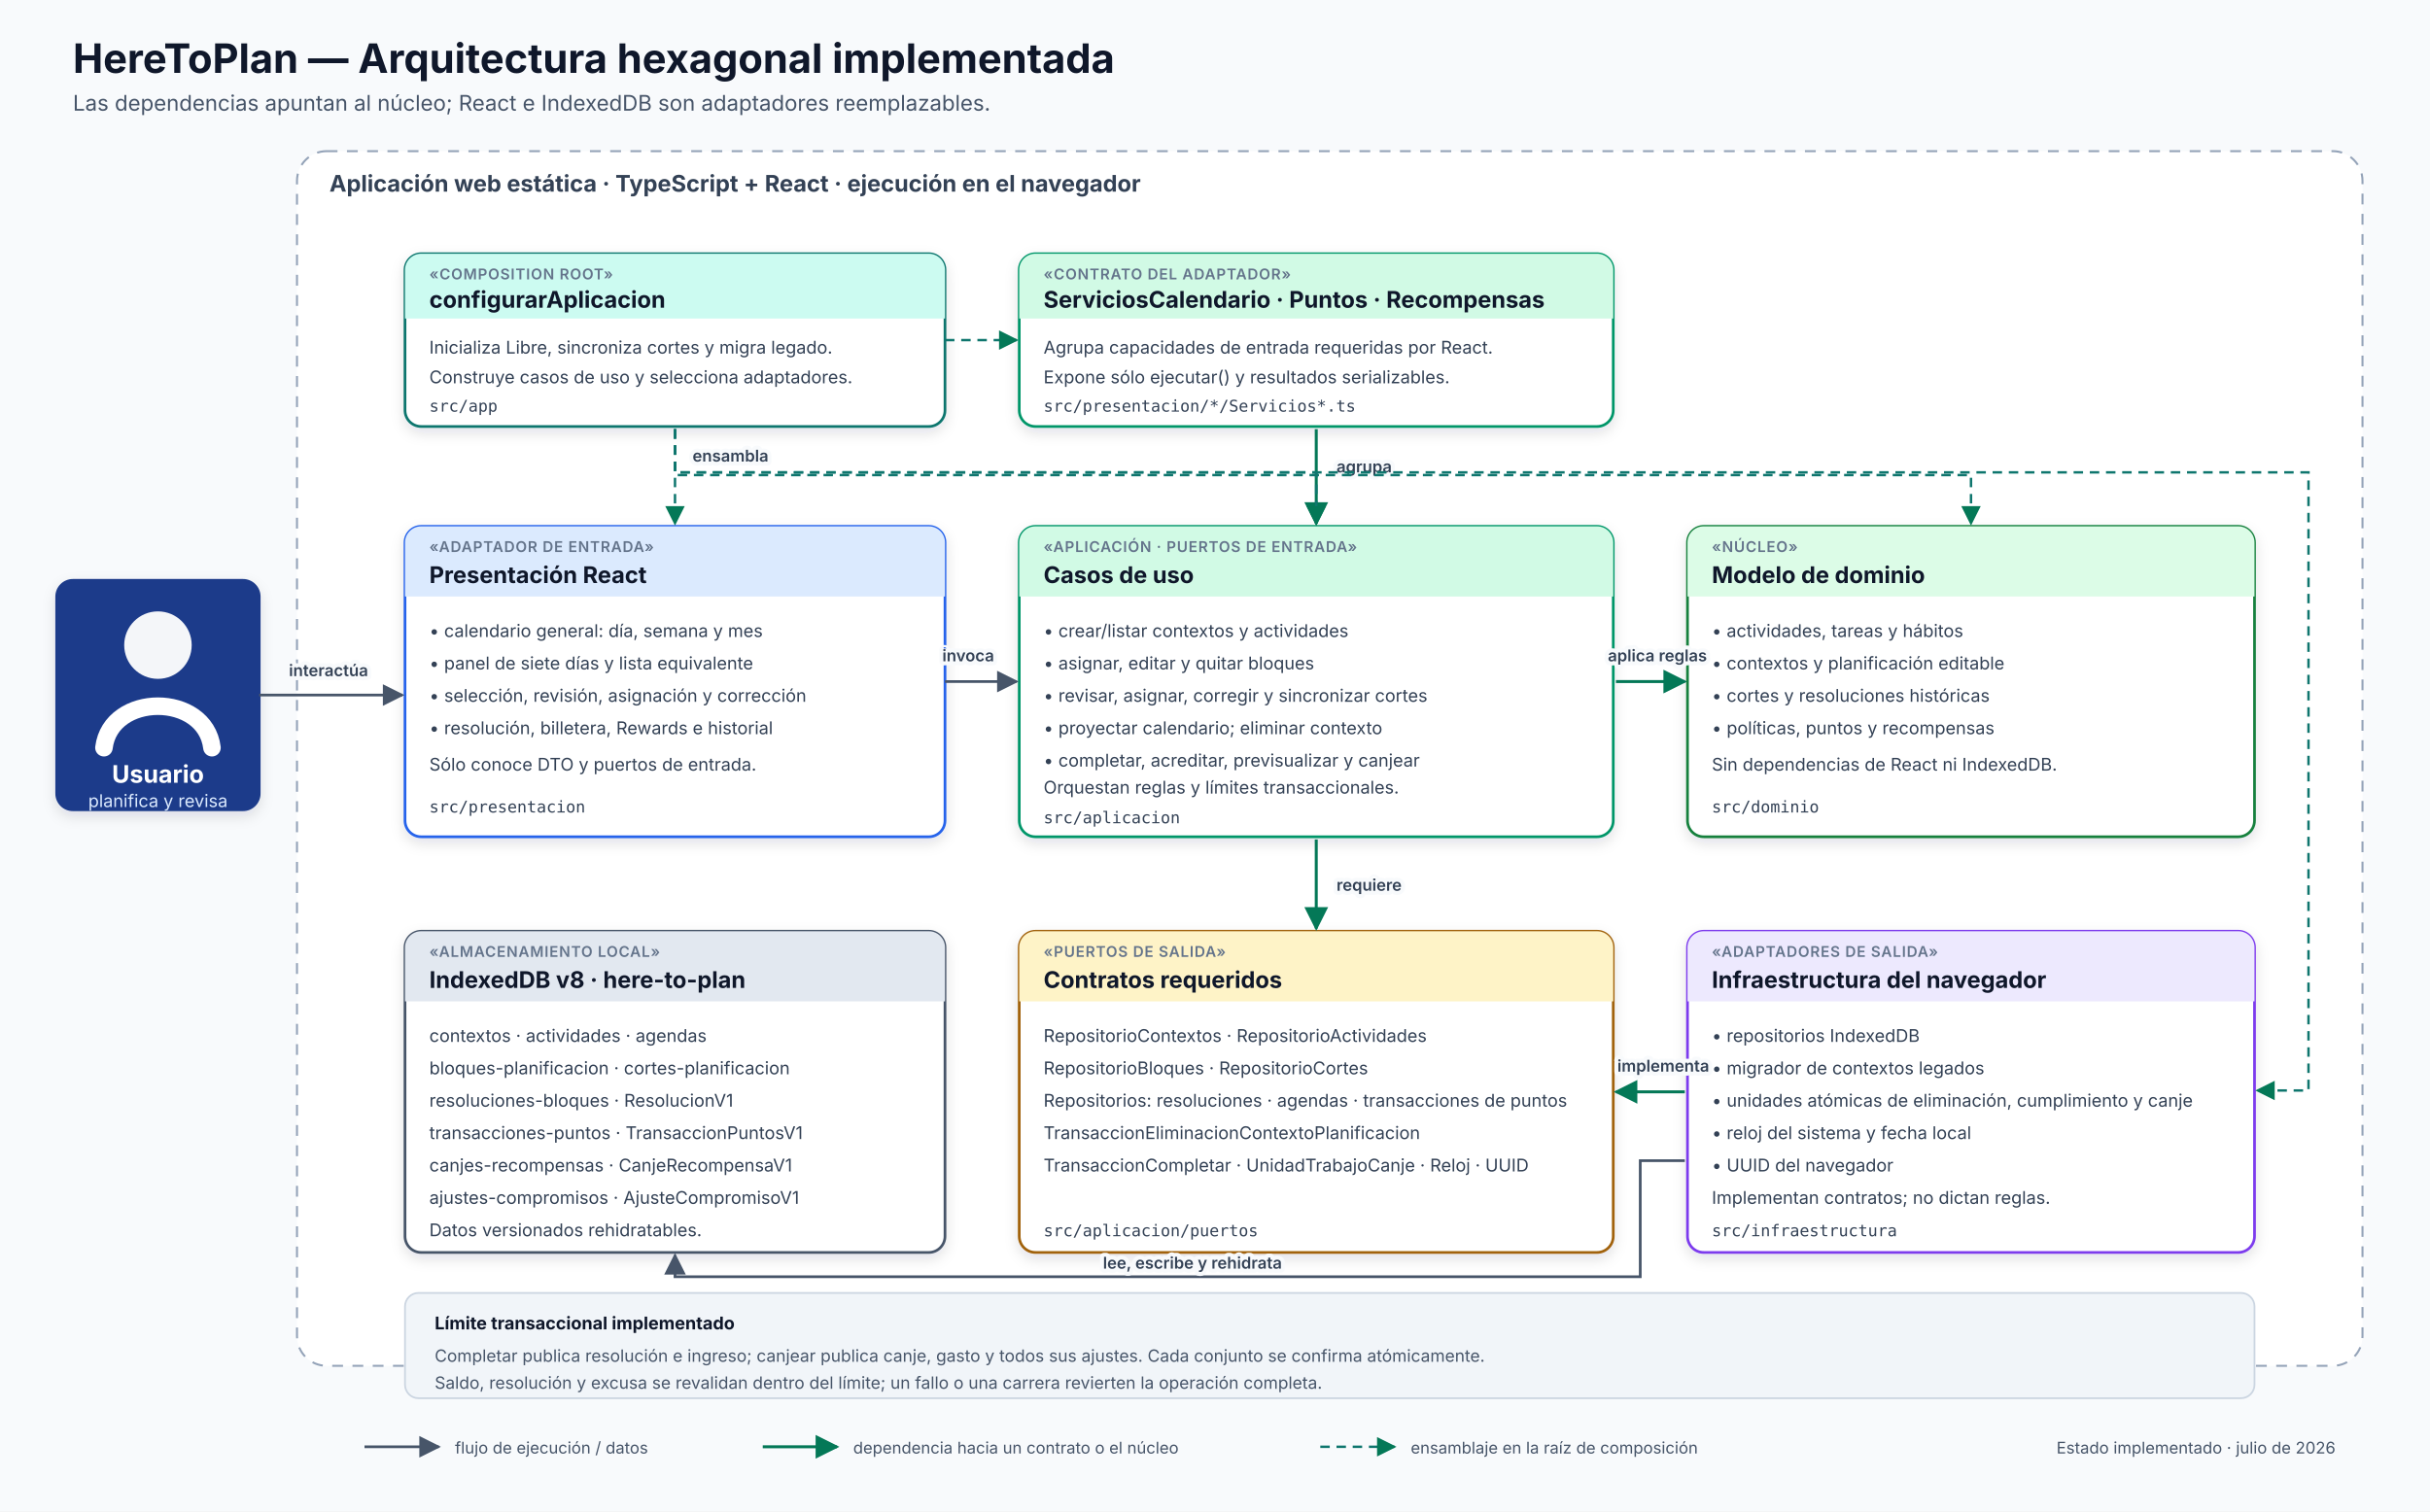
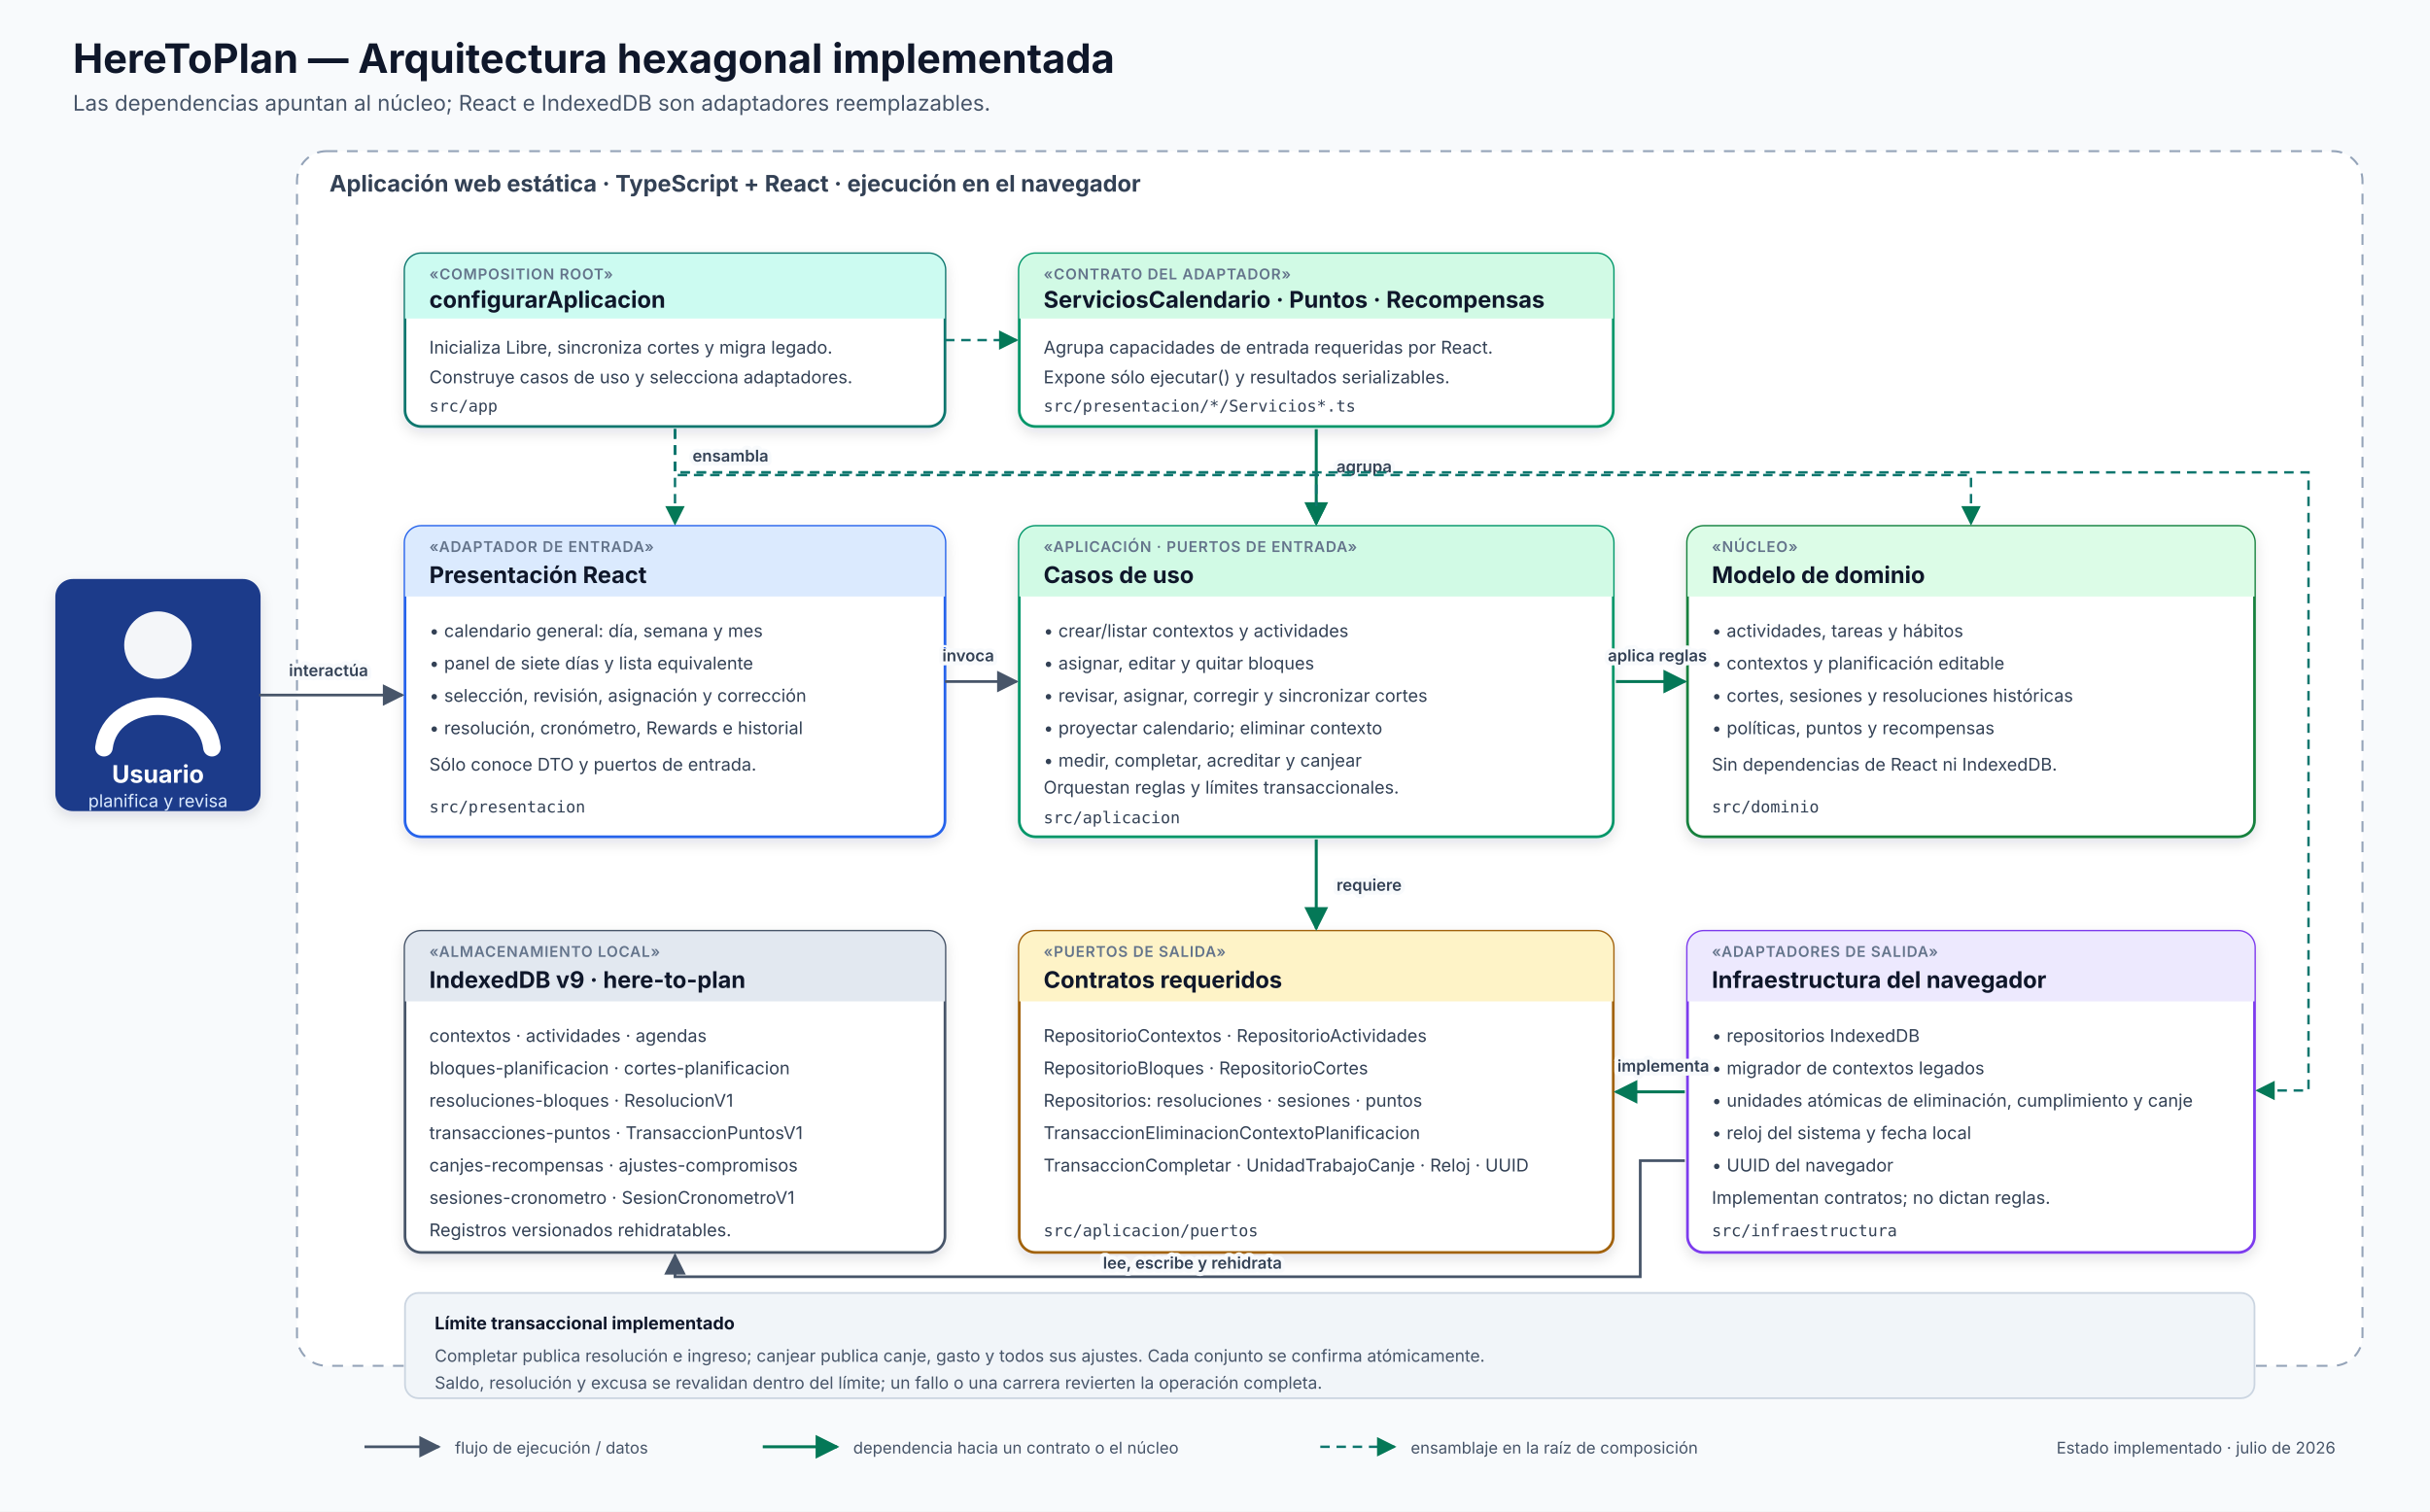
<svg xmlns="http://www.w3.org/2000/svg" width="1800" height="1120" viewBox="0 0 1800 1120" role="img" aria-labelledby="titulo descripcion">
  <defs>
    <filter id="sombra" x="-10%" y="-10%" width="120%" height="130%">
      <feDropShadow dx="0" dy="4" stdDeviation="5" flood-color="#0f172a" flood-opacity="0.12" />
    </filter>
    <marker id="flecha" viewBox="0 0 10 10" refX="9" refY="5" markerWidth="8" markerHeight="8" orient="auto-start-reverse">
      <path d="M 0 0 L 10 5 L 0 10 z" fill="#475569" />
    </marker>
    <marker id="flecha-verde" viewBox="0 0 10 10" refX="9" refY="5" markerWidth="8" markerHeight="8" orient="auto-start-reverse">
      <path d="M 0 0 L 10 5 L 0 10 z" fill="#047857" />
    </marker>
    <style>
      .fondo { fill: #f8fafc; }
      .titulo { font: 700 30px Inter, Segoe UI, sans-serif; fill: #0f172a; }
      .subtitulo { font: 400 16px Inter, Segoe UI, sans-serif; fill: #475569; }
      .limite { fill: #ffffff; stroke: #94a3b8; stroke-width: 1.5; stroke-dasharray: 8 7; rx: 22; }
      .limite-titulo { font: 700 17px Inter, Segoe UI, sans-serif; fill: #334155; }
      .componente { fill: #ffffff; stroke-width: 2; rx: 12; filter: url(#sombra); }
      .usuario { fill: #1e3a8a; stroke: #1e3a8a; }
      .presentacion { stroke: #2563eb; }
      .aplicacion { stroke: #059669; }
      .dominio { stroke: #15803d; }
      .puerto { stroke: #a16207; }
      .adaptador { stroke: #7c3aed; }
      .datos { stroke: #475569; }
      .composicion { stroke: #0f766e; }
      .cabecera-presentacion { fill: #dbeafe; }
      .cabecera-aplicacion { fill: #d1fae5; }
      .cabecera-dominio { fill: #dcfce7; }
      .cabecera-puerto { fill: #fef3c7; }
      .cabecera-adaptador { fill: #ede9fe; }
      .cabecera-datos { fill: #e2e8f0; }
      .cabecera-composicion { fill: #ccfbf1; }
      .estereotipo { font: 600 11px Inter, Segoe UI, sans-serif; fill: #64748b; letter-spacing: 0.05em; }
      .nombre { font: 700 17px Inter, Segoe UI, sans-serif; fill: #0f172a; }
      .nombre-claro { font: 700 18px Inter, Segoe UI, sans-serif; fill: #ffffff; }
      .detalle { font: 400 13px Inter, Segoe UI, sans-serif; fill: #334155; }
      .detalle-claro { font: 400 13px Inter, Segoe UI, sans-serif; fill: #dbeafe; }
      .codigo { font: 400 12px ui-monospace, SFMono-Regular, Consolas, monospace; fill: #334155; }
      .flujo { fill: none; stroke: #475569; stroke-width: 2; marker-end: url(#flecha); }
      .dependencia { fill: none; stroke: #047857; stroke-width: 2.2; marker-end: url(#flecha-verde); }
      .configura { fill: none; stroke: #0f766e; stroke-width: 1.8; stroke-dasharray: 7 5; marker-end: url(#flecha-verde); }
      .etiqueta { font: 600 12px Inter, Segoe UI, sans-serif; fill: #334155; paint-order: stroke; stroke: #f8fafc; stroke-width: 6px; stroke-linejoin: round; }
      .nota { fill: #f1f5f9; stroke: #cbd5e1; stroke-width: 1.3; rx: 10; }
      .nota-titulo { font: 700 13px Inter, Segoe UI, sans-serif; fill: #0f172a; }
      .nota-texto { font: 400 12.5px Inter, Segoe UI, sans-serif; fill: #475569; }
      .leyenda { font: 400 12px Inter, Segoe UI, sans-serif; fill: #475569; }
    </style>
  </defs>
  <rect class="fondo" width="1800" height="1120" />
  <text class="titulo" x="54" y="54">HereToPlan — Arquitectura hexagonal implementada</text>
  <text class="subtitulo" x="54" y="82">Las dependencias apuntan al núcleo; React e IndexedDB son adaptadores reemplazables.</text>
  <rect class="limite" x="220" y="112" width="1530" height="900" />
  <text class="limite-titulo" x="244" y="142">Aplicación web estática · TypeScript + React · ejecución en el navegador</text>
  <g transform="translate(42 430)">
    <rect class="componente usuario" width="150" height="170" rx="18" />
    <circle cx="75" cy="48" r="25" fill="#ffffff" opacity="0.95" />
    <path d="M35 124 C40 83 110 83 115 124" fill="none" stroke="#ffffff" stroke-width="13" stroke-linecap="round" />
    <text class="nombre-claro" x="75" y="150" text-anchor="middle">Usuario</text>
    <text class="detalle-claro" x="75" y="168" text-anchor="middle">planifica y revisa</text>
  </g>
  <g transform="translate(300 188)">
    <rect class="componente composicion" width="400" height="128" />
    <path class="cabecera-composicion" d="M12 0 H388 A12 12 0 0 1 400 12 V48 H0 V12 A12 12 0 0 1 12 0" />
    <text class="estereotipo" x="18" y="19">«COMPOSITION ROOT»</text>
    <text class="nombre" x="18" y="40">configurarAplicacion</text>
    <text class="detalle" x="18" y="74">Inicializa Libre, sincroniza cortes y migra legado.</text>
    <text class="detalle" x="18" y="96">Construye casos de uso y selecciona adaptadores.</text>
    <text class="codigo" x="18" y="117">src/app</text>
  </g>
  <g transform="translate(300 390)">
    <rect class="componente presentacion" width="400" height="230" />
    <path class="cabecera-presentacion" d="M12 0 H388 A12 12 0 0 1 400 12 V52 H0 V12 A12 12 0 0 1 12 0" />
    <text class="estereotipo" x="18" y="19">«ADAPTADOR DE ENTRADA»</text>
    <text class="nombre" x="18" y="42">Presentación React</text>
    <text class="detalle" x="18" y="82">• calendario general: día, semana y mes</text>
    <text class="detalle" x="18" y="106">• panel de siete días y lista equivalente</text>
    <text class="detalle" x="18" y="130">• selección, revisión, asignación y corrección</text>
-     <text class="detalle" x="18" y="154">• resolución, billetera, Rewards e historial</text>
+     <text class="detalle" x="18" y="154">• resolución, cronómetro, Rewards e historial</text>
    <text class="detalle" x="18" y="181">Sólo conoce DTO y puertos de entrada.</text>
    <text class="codigo" x="18" y="212">src/presentacion</text>
  </g>
  <g transform="translate(755 188)">
    <rect class="componente aplicacion" width="440" height="128" />
    <path class="cabecera-aplicacion" d="M12 0 H428 A12 12 0 0 1 440 12 V48 H0 V12 A12 12 0 0 1 12 0" />
    <text class="estereotipo" x="18" y="19">«CONTRATO DEL ADAPTADOR»</text>
    <text class="nombre" x="18" y="40">ServiciosCalendario · Puntos · Recompensas</text>
    <text class="detalle" x="18" y="74">Agrupa capacidades de entrada requeridas por React.</text>
    <text class="detalle" x="18" y="96">Expone sólo ejecutar() y resultados serializables.</text>
    <text class="codigo" x="18" y="117">src/presentacion/*/Servicios*.ts</text>
  </g>
  <g transform="translate(755 390)">
    <rect class="componente aplicacion" width="440" height="230" />
    <path class="cabecera-aplicacion" d="M12 0 H428 A12 12 0 0 1 440 12 V52 H0 V12 A12 12 0 0 1 12 0" />
    <text class="estereotipo" x="18" y="19">«APLICACIÓN · PUERTOS DE ENTRADA»</text>
    <text class="nombre" x="18" y="42">Casos de uso</text>
    <text class="detalle" x="18" y="82">• crear/listar contextos y actividades</text>
    <text class="detalle" x="18" y="106">• asignar, editar y quitar bloques</text>
    <text class="detalle" x="18" y="130">• revisar, asignar, corregir y sincronizar cortes</text>
    <text class="detalle" x="18" y="154">• proyectar calendario; eliminar contexto</text>
-     <text class="detalle" x="18" y="178">• completar, acreditar, previsualizar y canjear</text>
+     <text class="detalle" x="18" y="178">• medir, completar, acreditar y canjear</text>
    <text class="detalle" x="18" y="198">Orquestan reglas y límites transaccionales.</text>
    <text class="codigo" x="18" y="220">src/aplicacion</text>
  </g>
  <g transform="translate(1250 390)">
    <rect class="componente dominio" width="420" height="230" />
    <path class="cabecera-dominio" d="M12 0 H408 A12 12 0 0 1 420 12 V52 H0 V12 A12 12 0 0 1 12 0" />
    <text class="estereotipo" x="18" y="19">«NÚCLEO»</text>
    <text class="nombre" x="18" y="42">Modelo de dominio</text>
    <text class="detalle" x="18" y="82">• actividades, tareas y hábitos</text>
    <text class="detalle" x="18" y="106">• contextos y planificación editable</text>
-     <text class="detalle" x="18" y="130">• cortes y resoluciones históricas</text>
+     <text class="detalle" x="18" y="130">• cortes, sesiones y resoluciones históricas</text>
    <text class="detalle" x="18" y="154">• políticas, puntos y recompensas</text>
    <text class="detalle" x="18" y="181">Sin dependencias de React ni IndexedDB.</text>
    <text class="codigo" x="18" y="212">src/dominio</text>
  </g>
  <g transform="translate(755 690)">
    <rect class="componente puerto" width="440" height="238" />
    <path class="cabecera-puerto" d="M12 0 H428 A12 12 0 0 1 440 12 V52 H0 V12 A12 12 0 0 1 12 0" />
    <text class="estereotipo" x="18" y="19">«PUERTOS DE SALIDA»</text>
    <text class="nombre" x="18" y="42">Contratos requeridos</text>
    <text class="detalle" x="18" y="82">RepositorioContextos · RepositorioActividades</text>
    <text class="detalle" x="18" y="106">RepositorioBloques · RepositorioCortes</text>
-     <text class="detalle" x="18" y="130">Repositorios: resoluciones · agendas · transacciones de puntos</text>
+     <text class="detalle" x="18" y="130">Repositorios: resoluciones · sesiones · puntos</text>
    <text class="detalle" x="18" y="154">TransaccionEliminacionContextoPlanificacion</text>
    <text class="detalle" x="18" y="178">TransaccionCompletar · UnidadTrabajoCanje · Reloj · UUID</text>
    <text class="codigo" x="18" y="226">src/aplicacion/puertos</text>
  </g>
  <g transform="translate(1250 690)">
    <rect class="componente adaptador" width="420" height="238" />
    <path class="cabecera-adaptador" d="M12 0 H408 A12 12 0 0 1 420 12 V52 H0 V12 A12 12 0 0 1 12 0" />
    <text class="estereotipo" x="18" y="19">«ADAPTADORES DE SALIDA»</text>
    <text class="nombre" x="18" y="42">Infraestructura del navegador</text>
    <text class="detalle" x="18" y="82">• repositorios IndexedDB</text>
    <text class="detalle" x="18" y="106">• migrador de contextos legados</text>
    <text class="detalle" x="18" y="130">• unidades atómicas de eliminación, cumplimiento y canje</text>
    <text class="detalle" x="18" y="154">• reloj del sistema y fecha local</text>
    <text class="detalle" x="18" y="178">• UUID del navegador</text>
    <text class="detalle" x="18" y="202">Implementan contratos; no dictan reglas.</text>
    <text class="codigo" x="18" y="226">src/infraestructura</text>
  </g>
  <g transform="translate(300 690)">
    <rect class="componente datos" width="400" height="238" />
    <path class="cabecera-datos" d="M12 0 H388 A12 12 0 0 1 400 12 V52 H0 V12 A12 12 0 0 1 12 0" />
    <text class="estereotipo" x="18" y="19">«ALMACENAMIENTO LOCAL»</text>
-     <text class="nombre" x="18" y="42">IndexedDB v8 · here-to-plan</text>
+     <text class="nombre" x="18" y="42">IndexedDB v9 · here-to-plan</text>
    <text class="detalle" x="18" y="82">contextos · actividades · agendas</text>
    <text class="detalle" x="18" y="106">bloques-planificacion · cortes-planificacion</text>
    <text class="detalle" x="18" y="130">resoluciones-bloques · ResolucionV1</text>
    <text class="detalle" x="18" y="154">transacciones-puntos · TransaccionPuntosV1</text>
-     <text class="detalle" x="18" y="178">canjes-recompensas · CanjeRecompensaV1</text>
-     <text class="detalle" x="18" y="202">ajustes-compromisos · AjusteCompromisoV1</text>
-     <text class="detalle" x="18" y="226">Datos versionados rehidratables.</text>
+     <text class="detalle" x="18" y="178">canjes-recompensas · ajustes-compromisos</text>
+     <text class="detalle" x="18" y="202">sesiones-cronometro · SesionCronometroV1</text>
+     <text class="detalle" x="18" y="226">Registros versionados rehidratables.</text>
  </g>
  <path class="flujo" d="M192 515 H298" />
  <text class="etiqueta" x="214" y="501">interactúa</text>
  <path class="flujo" d="M700 505 H753" />
  <text class="etiqueta" x="698" y="490">invoca</text>
  <path class="dependencia" d="M975 318 V388" />
  <text class="etiqueta" x="990" y="350">agrupa</text>
  <path class="dependencia" d="M1197 505 H1248" />
  <text class="etiqueta" x="1191" y="490">aplica reglas</text>
  <path class="dependencia" d="M975 622 V688" />
  <text class="etiqueta" x="990" y="660">requiere</text>
  <path class="dependencia" d="M1248 809 H1197" />
  <text class="etiqueta" x="1198" y="794">implementa</text>
  <path class="flujo" d="M1248 860 H1215 V946 H500 V930" />
  <text class="etiqueta" x="817" y="940">lee, escribe y rehidrata</text>
  <path class="configura" d="M500 318 V388" />
  <path class="configura" d="M700 252 H753" />
  <path class="configura" d="M500 318 V350 H975 V388" />
  <path class="configura" d="M500 318 V352 H1460 V388" />
  <path class="configura" d="M500 318 V350 H1710 V808 H1672" />
  <text class="etiqueta" x="513" y="342">ensambla</text>
  <rect class="nota" x="300" y="958" width="1370" height="78" />
  <text class="nota-titulo" x="322" y="985">Límite transaccional implementado</text>
  <text class="nota-texto" x="322" y="1009">Completar publica resolución e ingreso; canjear publica canje, gasto y todos sus ajustes. Cada conjunto se confirma atómicamente.</text>
  <text class="nota-texto" x="322" y="1029">Saldo, resolución y excusa se revalidan dentro del límite; un fallo o una carrera revierten la operación completa.</text>
  <line x1="270" y1="1072" x2="325" y2="1072" class="flujo" />
  <text class="leyenda" x="337" y="1077">flujo de ejecución / datos</text>
  <line x1="565" y1="1072" x2="620" y2="1072" class="dependencia" />
  <text class="leyenda" x="632" y="1077">dependencia hacia un contrato o el núcleo</text>
  <line x1="978" y1="1072" x2="1033" y2="1072" class="configura" />
  <text class="leyenda" x="1045" y="1077">ensamblaje en la raíz de composición</text>
  <text class="leyenda" x="1730" y="1077" text-anchor="end">Estado implementado · julio de 2026</text>
</svg>
